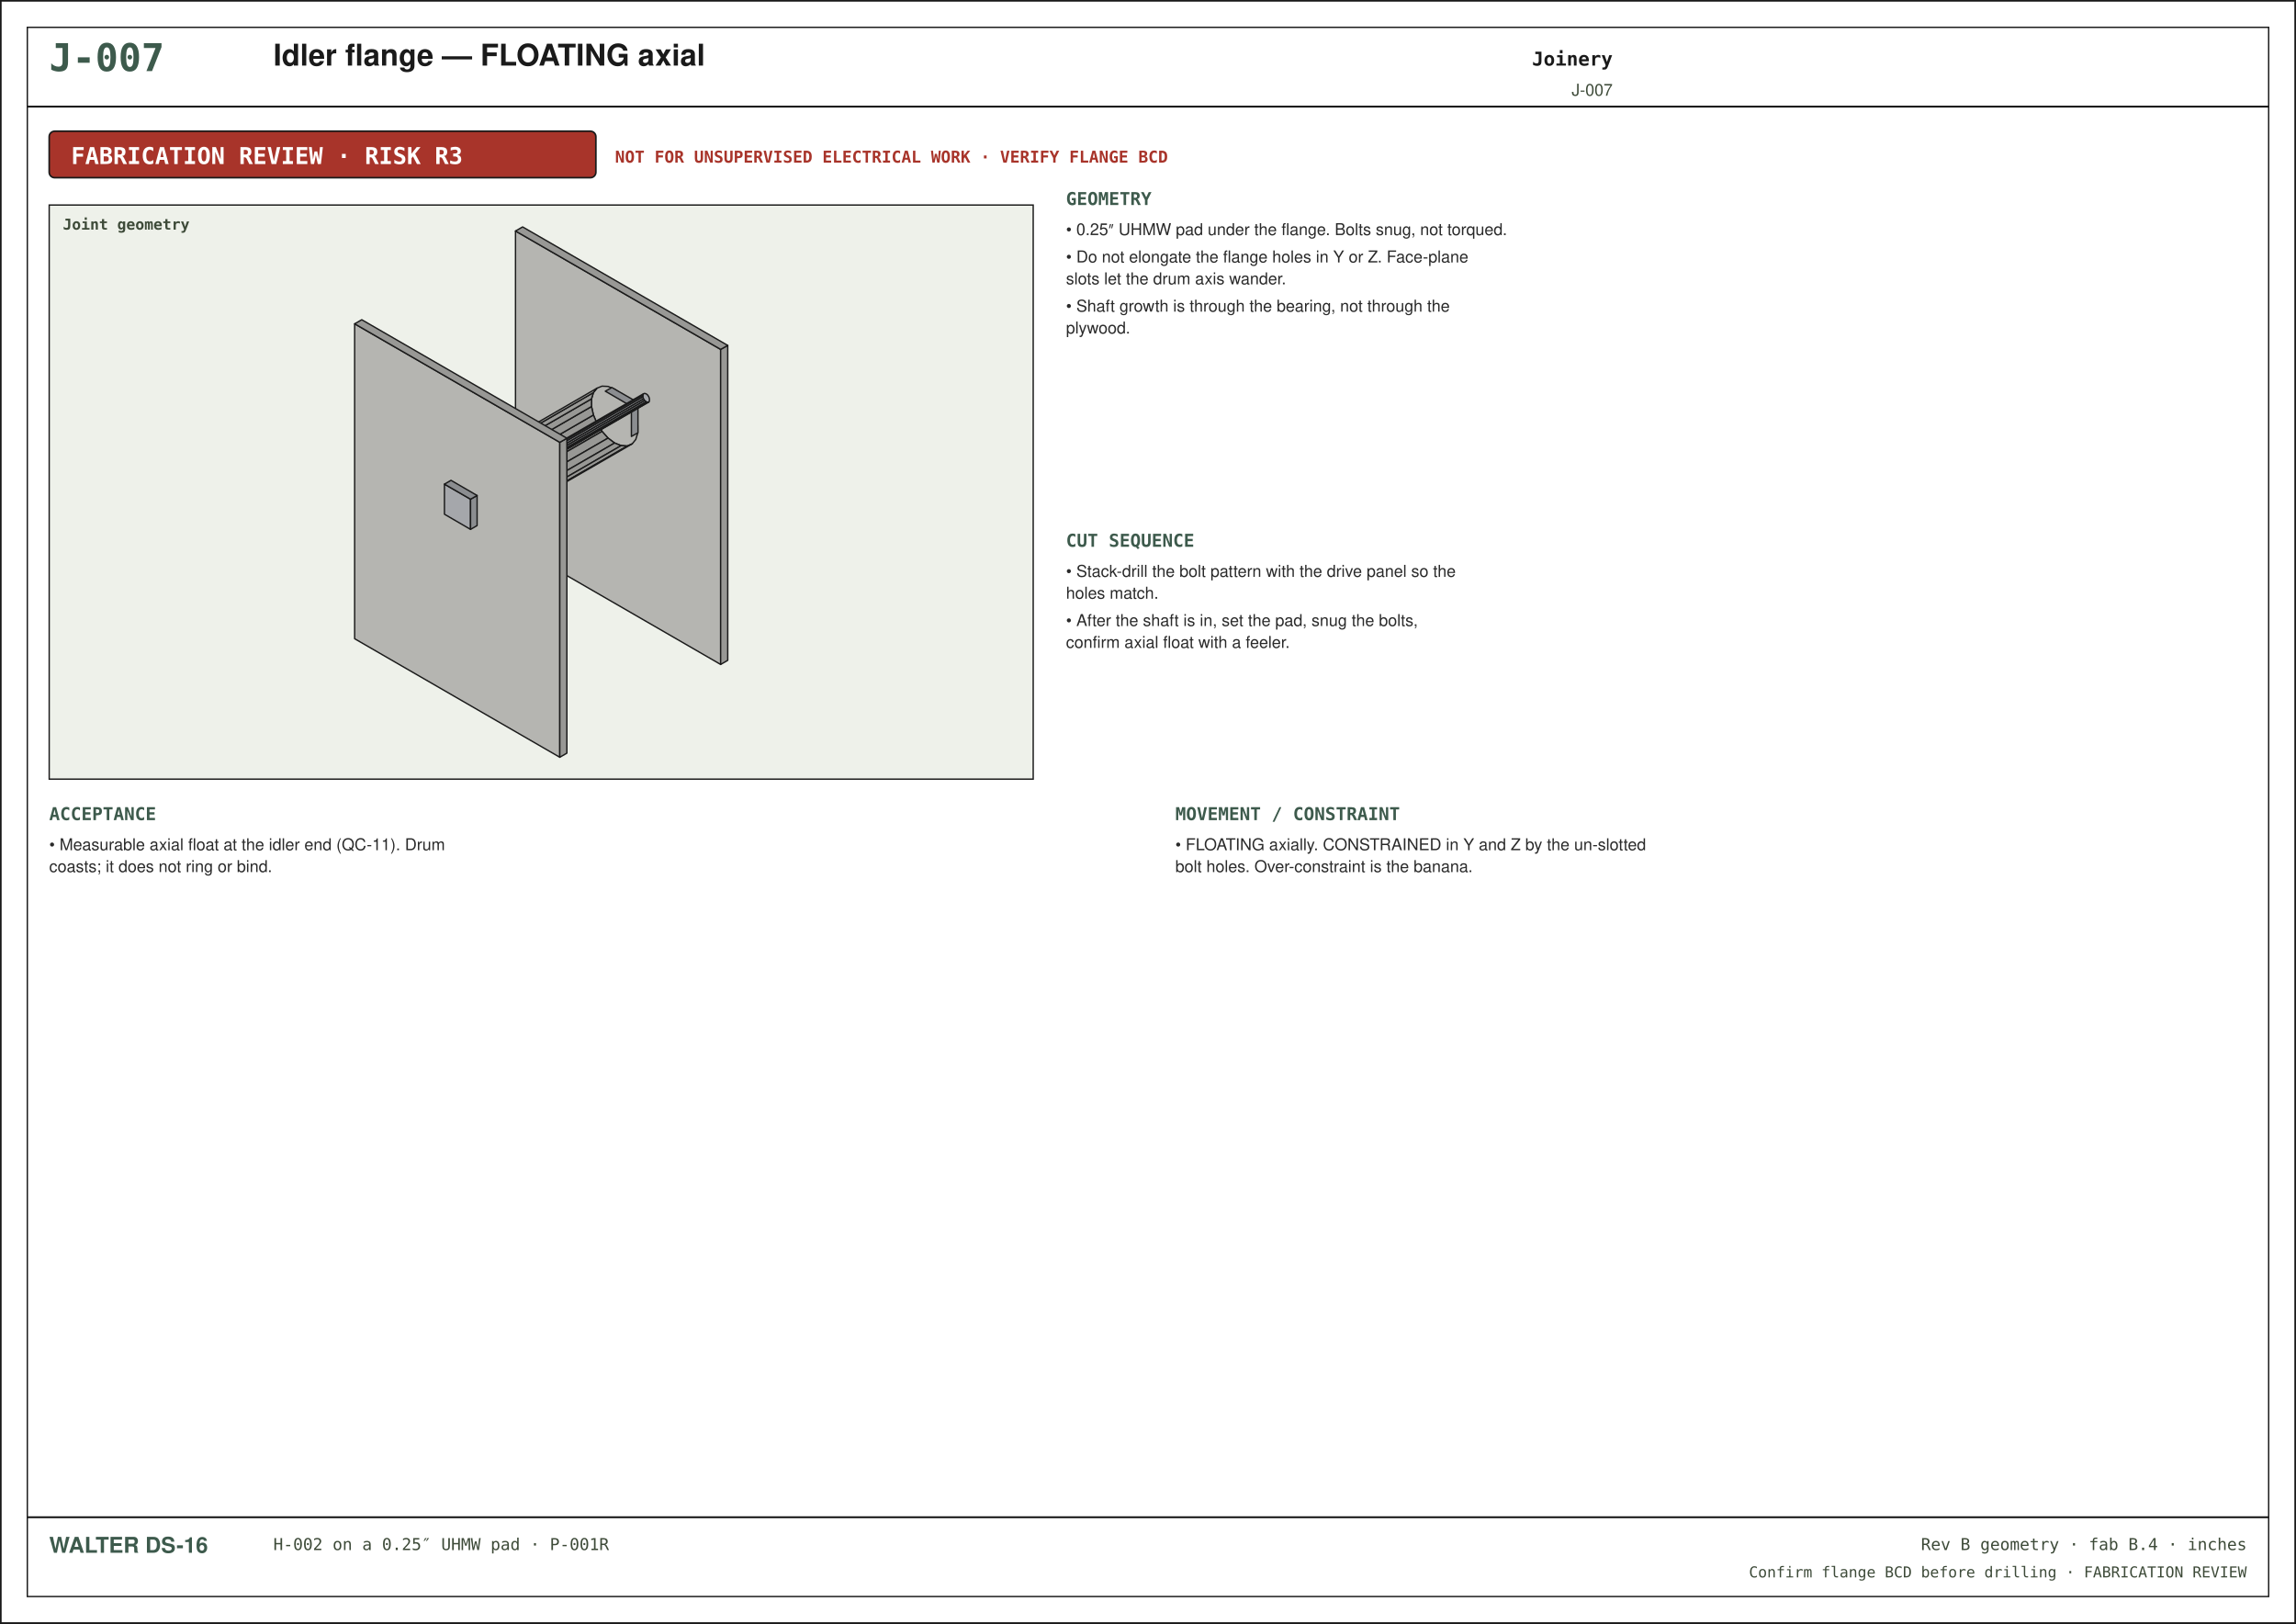
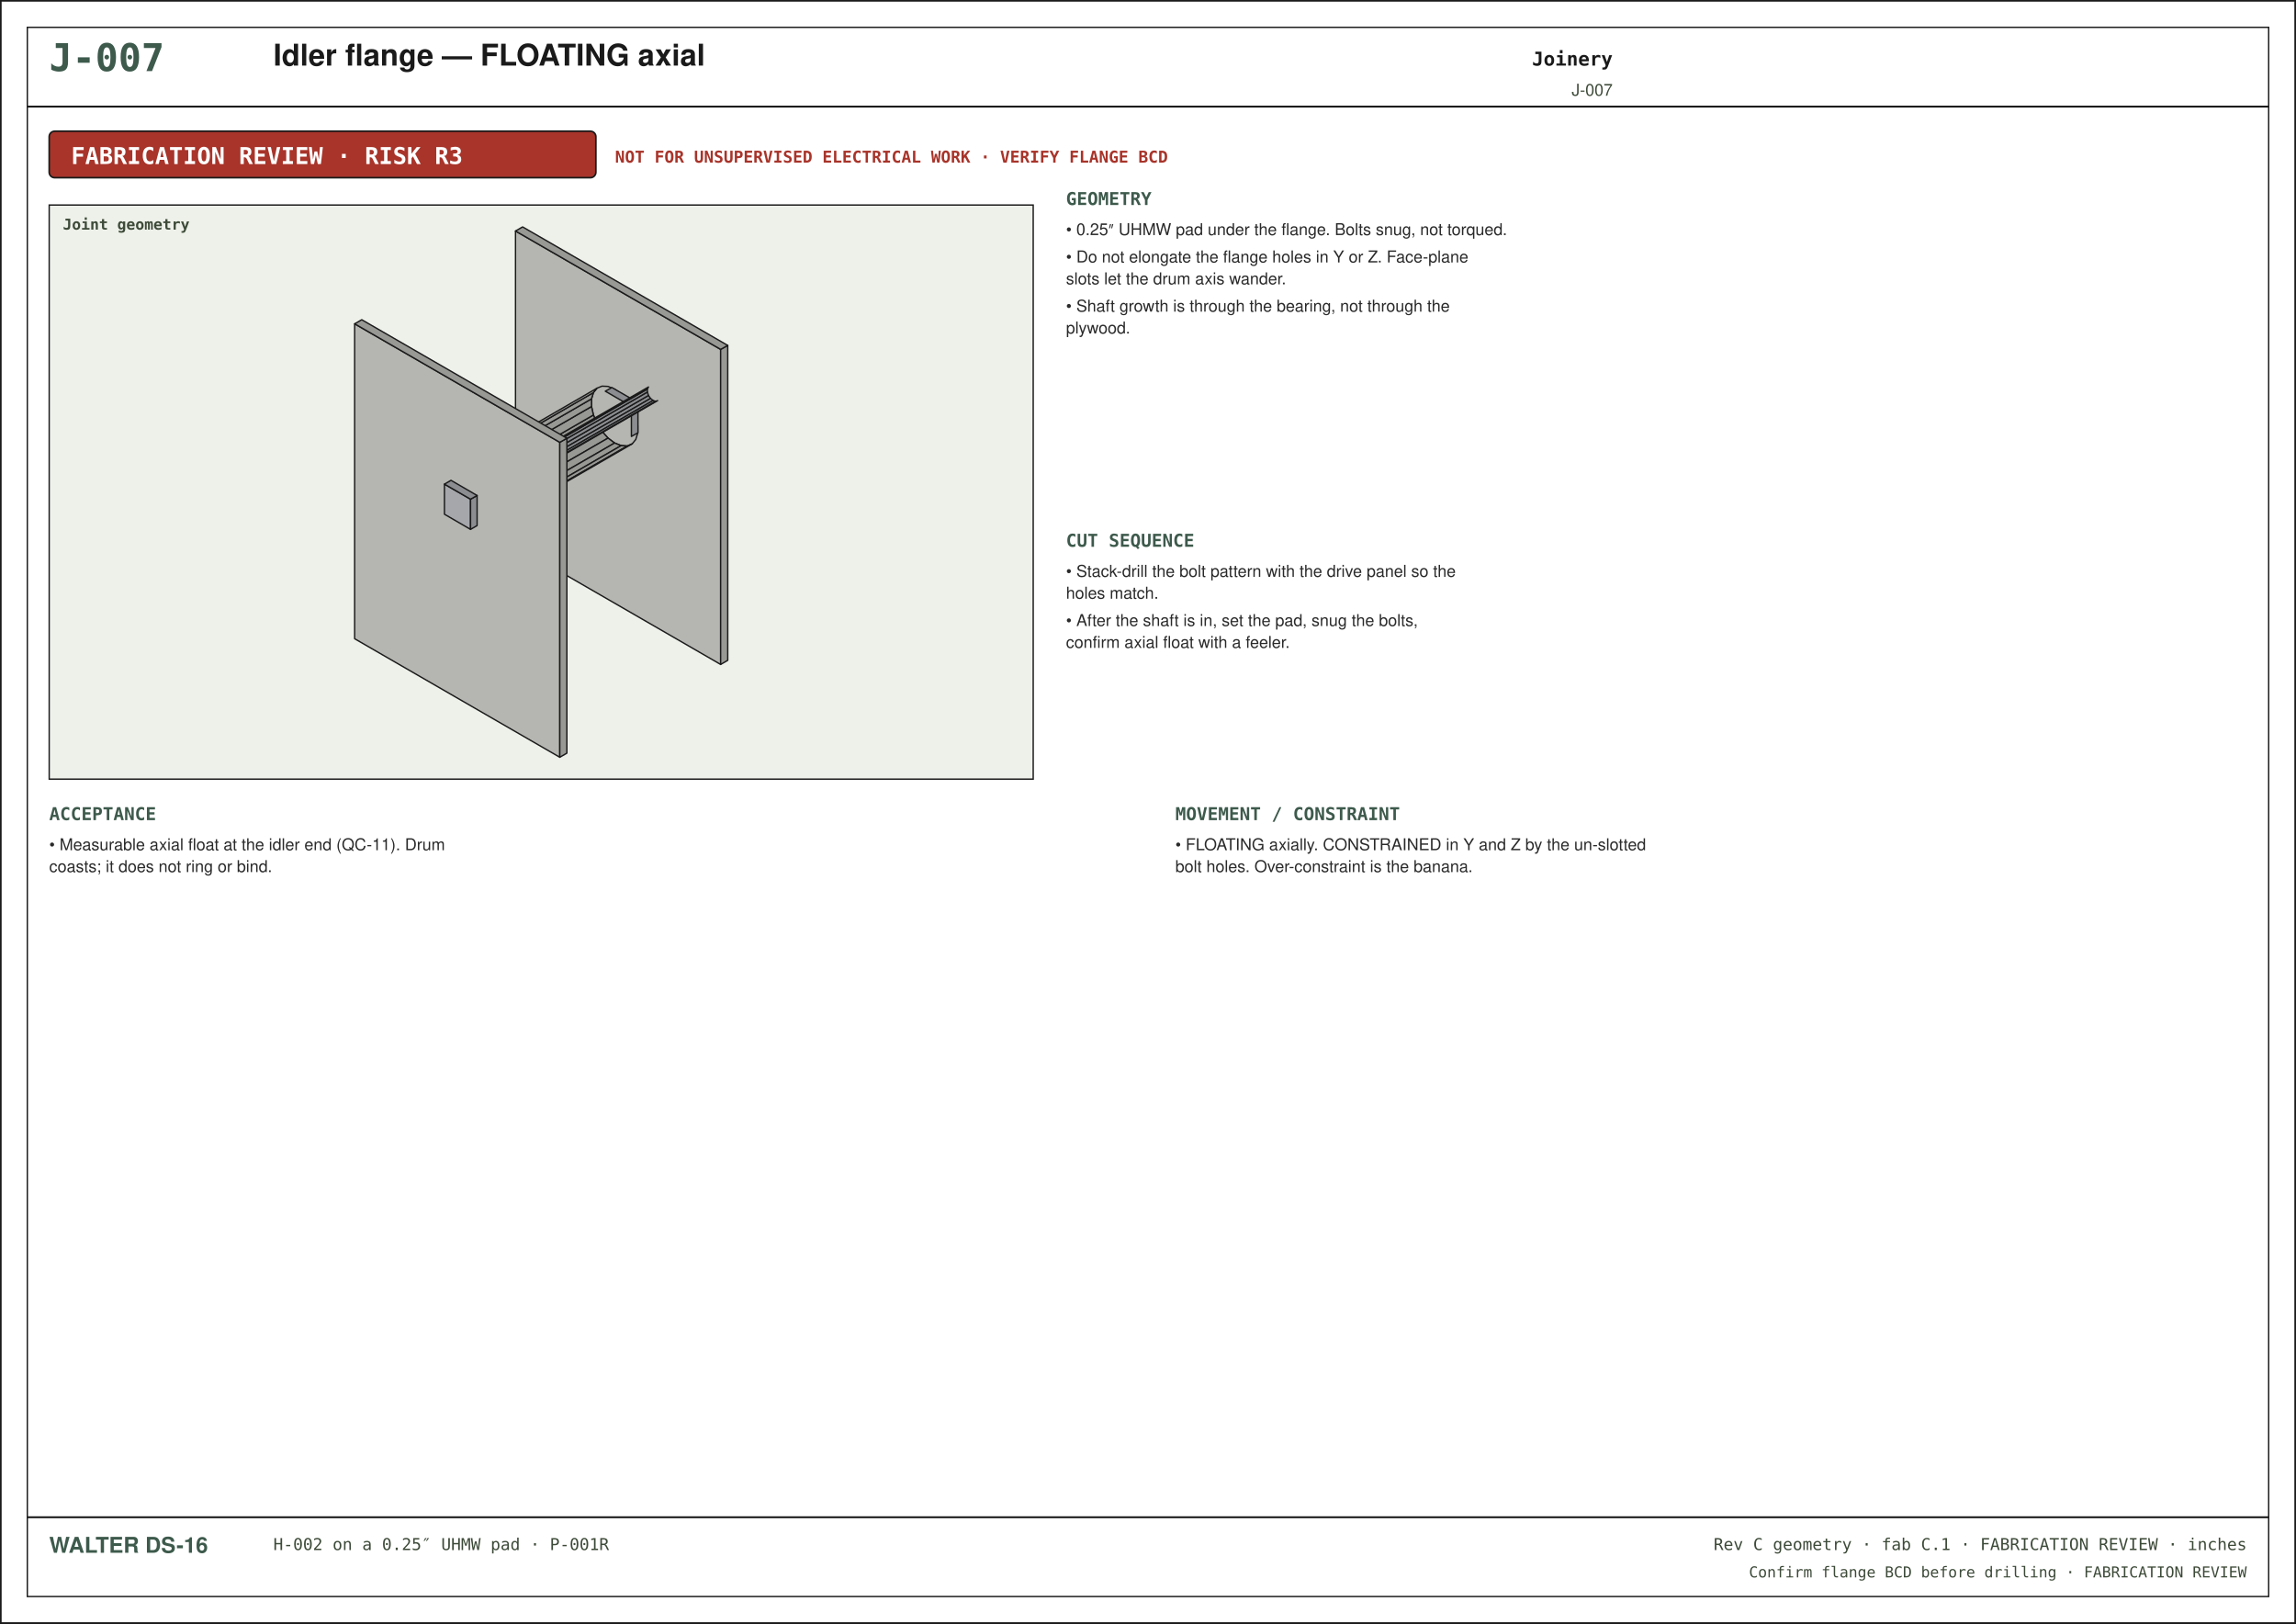
<svg xmlns="http://www.w3.org/2000/svg" width="1680" height="1188" viewBox="0 0 1680 1188">
  <rect x="0.0" y="0.0" width="1680.0" height="1188.0" fill="#ffffff" stroke="#1a1a1a" stroke-width="2.4" />
  <rect x="20.0" y="20.0" width="1640.0" height="1148.0" fill="none" stroke="#1a1a1a" stroke-width="1.0" />
  <line x1="20.0" y1="78.0" x2="1660.0" y2="78.0" stroke="#1a1a1a" stroke-width="1.4" />
  <line x1="20.0" y1="1110.0" x2="1660.0" y2="1110.0" stroke="#1a1a1a" stroke-width="1.4" />
  <text x="36.0" y="52.0" font-family="IBM Plex Mono, Menlo, monospace" font-size="28" fill="#3d5a4c" text-anchor="start" font-weight="600">J-007</text>
  <text x="200.0" y="48.0" font-family="Libre Franklin, Helvetica, Arial, sans-serif" font-size="22" fill="#1a1a1a" text-anchor="start" font-weight="600">Idler flange — FLOATING axial</text>
  <text x="1180.0" y="48.0" font-family="IBM Plex Mono, Menlo, monospace" font-size="14" fill="#1a1a1a" text-anchor="end" font-weight="600">Joinery</text>
  <text x="1180.0" y="70.0" font-family="Libre Franklin, Helvetica, Arial, sans-serif" font-size="12" fill="#3d4a38" text-anchor="end">J-007</text>
  <text x="36.0" y="1136.0" font-family="Libre Franklin, Helvetica, Arial, sans-serif" font-size="16" fill="#3d5a4c" text-anchor="start" font-weight="600">WALTER DS-16</text>
  <text x="200.0" y="1134.0" font-family="IBM Plex Mono, Menlo, monospace" font-size="12" fill="#3d4a38" text-anchor="start">H-002 on a 0.25″ UHMW pad  ·  P-001R</text>
-   <text x="1644.0" y="1134.0" font-family="IBM Plex Mono, Menlo, monospace" font-size="12" fill="#3d4a38" text-anchor="end">Rev B geometry · fab B.4 · inches</text>
+   <text x="1644.0" y="1134.0" font-family="IBM Plex Mono, Menlo, monospace" font-size="12" fill="#3d4a38" text-anchor="end">Rev C geometry · fab C.1 · FABRICATION REVIEW · inches</text>
  <text x="1644.0" y="1154.0" font-family="IBM Plex Mono, Menlo, monospace" font-size="11" fill="#3d4a38" text-anchor="end">Confirm flange BCD before drilling · FABRICATION REVIEW</text>
  <rect x="36.0" y="96.0" width="400.0" height="34.0" fill="#a8342a" stroke="#1a1a1a" stroke-width="1.2" rx="4" />
  <text x="52.0" y="120.0" font-family="IBM Plex Mono, Menlo, monospace" font-size="17" fill="#ffffff" text-anchor="start" font-weight="600">FABRICATION REVIEW  ·  RISK R3</text>
  <text x="450.0" y="119.0" font-family="IBM Plex Mono, Menlo, monospace" font-size="12" fill="#a8342a" text-anchor="start" font-weight="600">NOT FOR UNSUPERVISED ELECTRICAL WORK · VERIFY FLANGE BCD</text>
  <rect x="36.0" y="150.0" width="720.0" height="420.0" fill="#eef1ea" stroke="#1a1a1a" stroke-width="1.0" />
  <g stroke="#1a1a1a" stroke-width="1.0" stroke-linejoin="round">
+     <polygon points="477.9,283.2 476.0,282.6 474.5,283.1 473.7,284.6 473.7,286.8 474.5,289.3 476.0,291.5 477.9,293.0 479.7,293.6 481.2,293.1 482.0,291.6 482.0,289.4 481.2,287.0 479.7,284.7" fill="#a5a7ab" />
    <polygon points="377.2,399.4 527.3,486.1 527.3,255.6 377.2,169.0" fill="#b5b5b1" />
-     <polygon points="472.8,288.1 471.6,287.8 470.8,288.1 470.3,289.0 470.3,290.3 470.8,291.8 471.6,293.1 472.8,294.0 473.9,294.4 474.8,294.1 475.2,293.2 475.2,291.8 474.8,290.4 473.9,289.0" fill="#a5a7ab" />
    <polygon points="442.9,308.3 462.0,319.3 462.0,297.3 442.9,286.2" fill="#a5a7ab" />
    <polygon points="449.7,284.7 444.9,282.7 440.5,282.5 436.8,284.0 434.2,287.2 432.8,291.8 432.8,297.4 434.2,303.6 436.8,309.8 440.5,315.6 444.9,320.5 449.7,324.1 454.5,326.0 459.0,326.3 462.6,324.7 465.2,321.5 466.6,316.9 466.6,311.3 465.2,305.1 462.6,298.9 459.0,293.1 454.5,288.2" fill="#b5b5b1" />
    <polygon points="462.0,319.3 466.8,316.6 466.8,294.5 462.0,297.3" fill="#8b8d90" />
    <polygon points="462.0,297.3 466.8,294.5 447.7,283.5 442.9,286.2" fill="#8b8d90" />
    <polygon points="329.4,371.9 333.0,377.6 440.5,315.6 436.8,309.8" fill="#989895" />
    <polygon points="326.8,365.6 329.4,371.9 436.8,309.8 434.2,303.6" fill="#989895" />
    <polygon points="333.0,377.6 337.5,382.5 444.9,320.5 440.5,315.6" fill="#989895" />
    <polygon points="325.4,359.5 326.8,365.6 434.2,303.6 432.8,297.4" fill="#989895" />
    <polygon points="337.5,382.5 342.3,386.1 449.7,324.1 444.9,320.5" fill="#989895" />
    <polygon points="325.4,353.9 325.4,359.5 432.8,297.4 432.8,291.8" fill="#989895" />
    <polygon points="342.3,386.1 347.1,388.1 454.5,326.0 449.7,324.1" fill="#989895" />
    <polygon points="326.8,349.3 325.4,353.9 432.8,291.8 434.2,287.2" fill="#9a9a97" />
    <polygon points="347.1,388.1 351.5,388.3 459.0,326.3 454.5,326.0" fill="#989895" />
+     <polygon points="310.8,383.8 312.3,386.0 476.0,291.5 474.5,289.3" fill="#8b8d90" />
+     <polygon points="310.0,381.3 310.8,383.8 474.5,289.3 473.7,286.8" fill="#8b8d90" />
    <polygon points="527.3,486.1 532.5,483.1 532.5,252.7 527.3,255.6" fill="#989895" />
    <polygon points="329.4,346.1 326.8,349.3 434.2,287.2 436.8,284.0" fill="#a9a9a5" />
-     <polygon points="317.2,380.4 318.1,381.7 471.6,293.1 470.8,291.8" fill="#8b8d90" />
-     <polygon points="316.8,378.9 317.2,380.4 470.8,291.8 470.3,290.3" fill="#8b8d90" />
-     <polygon points="318.1,381.7 319.2,382.6 472.8,294.0 471.6,293.1" fill="#8b8d90" />
-     <polygon points="316.8,377.6 316.8,378.9 470.3,290.3 470.3,289.0" fill="#8b8d90" />
-     <polygon points="319.2,382.6 320.4,383.0 473.9,294.4 472.8,294.0" fill="#8b8d90" />
+     <polygon points="312.3,386.0 314.1,387.6 477.9,293.0 476.0,291.5" fill="#8b8d90" />
+     <polygon points="310.0,379.2 310.0,381.3 473.7,286.8 473.7,284.6" fill="#8b8d90" />
+     <polygon points="314.1,387.6 316.0,388.2 479.7,293.6 477.9,293.0" fill="#8b8d90" />
+     <polygon points="310.8,377.7 310.0,379.2 473.7,284.6 474.5,283.1" fill="#949699" />
    <polygon points="351.5,388.3 355.2,386.7 462.6,324.7 459.0,326.3" fill="#989895" />
-     <polygon points="317.2,376.7 316.8,377.6 470.3,289.0 470.8,288.1" fill="#949699" />
-     <polygon points="320.4,383.0 321.2,382.7 474.8,294.1 473.9,294.4" fill="#8b8d90" />
+     <polygon points="316.0,388.2 317.5,387.6 481.2,293.1 479.7,293.6" fill="#8b8d90" />
    <polygon points="527.3,255.6 532.5,252.7 382.4,166.0 377.2,169.0" fill="#989895" />
    <polygon points="259.5,467.3 409.6,554.0 409.6,323.6 259.5,236.9" fill="#b5b5b1" />
    <polygon points="325.2,376.2 344.3,387.3 344.3,365.2 325.2,354.2" fill="#a5a7ab" />
    <polygon points="344.3,387.3 349.1,384.5 349.1,362.5 344.3,365.2" fill="#8b8d90" />
    <polygon points="344.3,365.2 349.1,362.5 330.0,351.4 325.2,354.2" fill="#8b8d90" />
    <polygon points="409.6,554.0 414.8,551.0 414.8,320.6 409.6,323.6" fill="#989895" />
    <polygon points="409.6,323.6 414.8,320.6 264.7,233.9 259.5,236.9" fill="#989895" />
  </g>
  <text x="46.0" y="168.0" font-family="IBM Plex Mono, Menlo, monospace" font-size="11" fill="#3d4a38" text-anchor="start" font-weight="600">Joint geometry</text>
  <text x="780.0" y="150.0" font-family="IBM Plex Mono, Menlo, monospace" font-size="13" fill="#3d5a4c" text-anchor="start" font-weight="600">GEOMETRY</text>
  <text x="780.0" y="172.0" font-family="Libre Franklin, Helvetica, Arial, sans-serif" font-size="12" fill="#2a2a2a" text-anchor="start">• 0.25″ UHMW pad under the flange. Bolts snug, not torqued.</text>
  <text x="780.0" y="192.0" font-family="Libre Franklin, Helvetica, Arial, sans-serif" font-size="12" fill="#2a2a2a" text-anchor="start">• Do not elongate the flange holes in Y or Z. Face-plane</text>
  <text x="780.0" y="208.0" font-family="Libre Franklin, Helvetica, Arial, sans-serif" font-size="12" fill="#2a2a2a" text-anchor="start">  slots let the drum axis wander.</text>
  <text x="780.0" y="228.0" font-family="Libre Franklin, Helvetica, Arial, sans-serif" font-size="12" fill="#2a2a2a" text-anchor="start">• Shaft growth is through the bearing, not through the</text>
  <text x="780.0" y="244.0" font-family="Libre Franklin, Helvetica, Arial, sans-serif" font-size="12" fill="#2a2a2a" text-anchor="start">  plywood.</text>
  <text x="780.0" y="400.0" font-family="IBM Plex Mono, Menlo, monospace" font-size="13" fill="#3d5a4c" text-anchor="start" font-weight="600">CUT SEQUENCE</text>
  <text x="780.0" y="422.0" font-family="Libre Franklin, Helvetica, Arial, sans-serif" font-size="12" fill="#2a2a2a" text-anchor="start">• Stack-drill the bolt pattern with the drive panel so the</text>
  <text x="780.0" y="438.0" font-family="Libre Franklin, Helvetica, Arial, sans-serif" font-size="12" fill="#2a2a2a" text-anchor="start">  holes match.</text>
  <text x="780.0" y="458.0" font-family="Libre Franklin, Helvetica, Arial, sans-serif" font-size="12" fill="#2a2a2a" text-anchor="start">• After the shaft is in, set the pad, snug the bolts,</text>
  <text x="780.0" y="474.0" font-family="Libre Franklin, Helvetica, Arial, sans-serif" font-size="12" fill="#2a2a2a" text-anchor="start">  confirm axial float with a feeler.</text>
  <text x="36.0" y="600.0" font-family="IBM Plex Mono, Menlo, monospace" font-size="13" fill="#3d5a4c" text-anchor="start" font-weight="600">ACCEPTANCE</text>
  <text x="36.0" y="622.0" font-family="Libre Franklin, Helvetica, Arial, sans-serif" font-size="12" fill="#2a2a2a" text-anchor="start">• Measurable axial float at the idler end (QC-11). Drum</text>
  <text x="36.0" y="638.0" font-family="Libre Franklin, Helvetica, Arial, sans-serif" font-size="12" fill="#2a2a2a" text-anchor="start">  coasts; it does not ring or bind.</text>
  <text x="860.0" y="600.0" font-family="IBM Plex Mono, Menlo, monospace" font-size="13" fill="#3d5a4c" text-anchor="start" font-weight="600">MOVEMENT / CONSTRAINT</text>
  <text x="860.0" y="622.0" font-family="Libre Franklin, Helvetica, Arial, sans-serif" font-size="12" fill="#2a2a2a" text-anchor="start">• FLOATING axially. CONSTRAINED in Y and Z by the un-slotted</text>
  <text x="860.0" y="638.0" font-family="Libre Franklin, Helvetica, Arial, sans-serif" font-size="12" fill="#2a2a2a" text-anchor="start">  bolt holes. Over-constraint is the banana.</text>
</svg>
